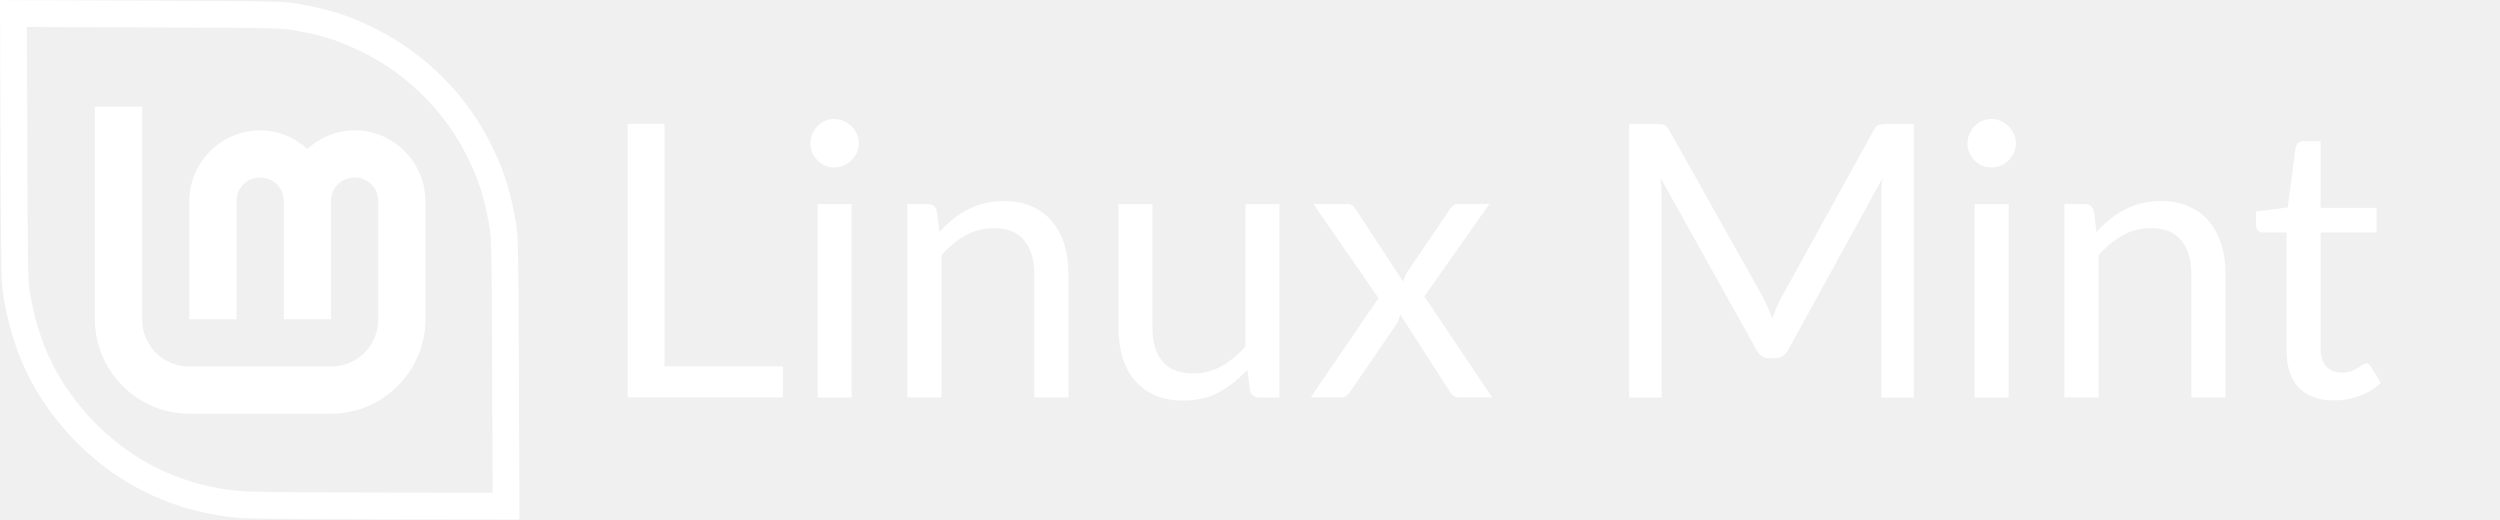
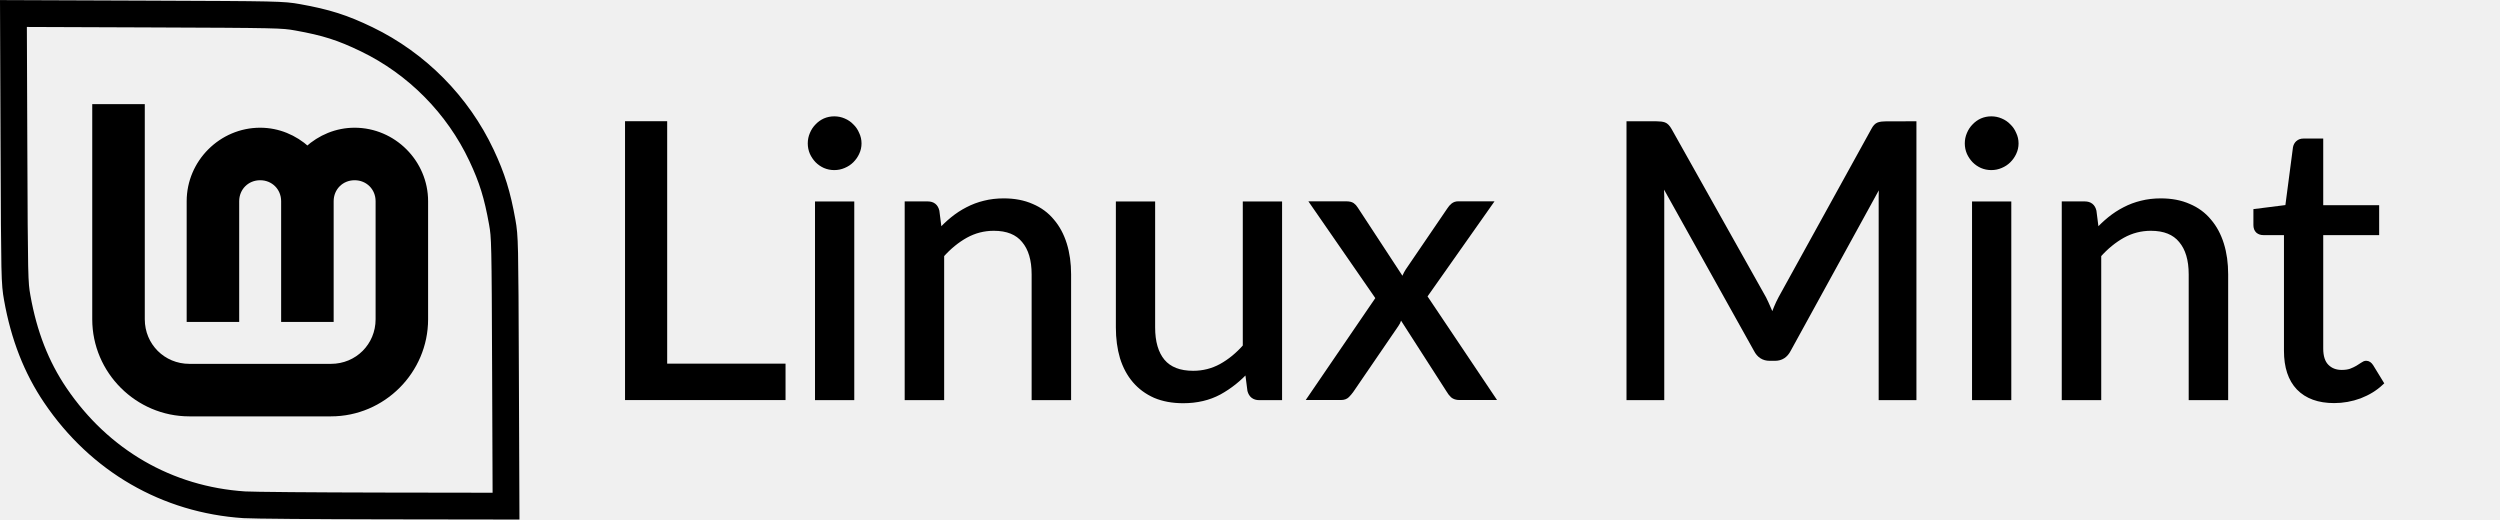
<svg xmlns="http://www.w3.org/2000/svg" width="462" height="96" version="1.1" viewBox="0 0 122.24 25.4">
-   <g transform="translate(0 -271.6)">
-     <g fill="#ffffff" stroke-width=".259" aria-label="Linux Mint">
+   <g transform="translate(0 -271.6)" fill="#000000" stroke="#000000">
+     <g fill="#000000" stroke="#000000" stroke-width=".259" aria-label="Linux Mint">
      <path d="m38.28 289.51v1.522h-7.589v-13.376h1.802v11.854z" />
      <path d="m41.641 281.58v9.456h-1.661v-9.456zm0.355-2.968q0 0.243-0.103 0.457-0.093 0.205-0.261 0.373-0.159 0.159-0.383 0.252-0.215 0.093-0.457 0.093t-0.457-0.093q-0.205-0.093-0.364-0.252-0.159-0.168-0.252-0.373-0.093-0.215-0.093-0.457t0.093-0.457q0.093-0.224 0.252-0.383 0.159-0.168 0.364-0.261 0.215-0.093 0.457-0.093t0.457 0.093q0.224 0.093 0.383 0.261 0.168 0.159 0.261 0.383 0.103 0.215 0.103 0.457z" />
      <path d="m45.934 282.95q0.308-0.345 0.653-0.625 0.345-0.28 0.728-0.476 0.392-0.205 0.821-0.308 0.439-0.112 0.943-0.112 0.775 0 1.363 0.261 0.597 0.252 0.989 0.728 0.401 0.467 0.607 1.129 0.205 0.663 0.205 1.466v6.021h-1.671v-6.021q0-1.073-0.495-1.661-0.485-0.597-1.484-0.597-0.737 0-1.381 0.355-0.635 0.355-1.176 0.961v6.963h-1.671v-9.456h0.999q0.355 0 0.439 0.345z" />
-       <path d="m62.559 281.58v9.456h-0.989q-0.355 0-0.448-0.345l-0.131-1.017q-0.616 0.681-1.381 1.101-0.765 0.411-1.755 0.411-0.775 0-1.372-0.252-0.588-0.261-0.989-0.728-0.401-0.467-0.607-1.129-0.196-0.663-0.196-1.466v-6.03h1.661v6.03q0 1.073 0.485 1.661 0.495 0.588 1.503 0.588 0.737 0 1.372-0.345 0.644-0.355 1.185-0.971v-6.963z" />
-       <path d="m72.957 291.03h-1.596q-0.205 0-0.327-0.103-0.112-0.112-0.187-0.243l-2.38-3.706q-0.037 0.131-0.084 0.261-0.037 0.121-0.112 0.224l-2.203 3.22q-0.093 0.131-0.205 0.243-0.103 0.103-0.289 0.103h-1.484l3.314-4.854-3.183-4.602h1.596q0.205 0 0.299 0.065 0.093 0.065 0.168 0.187l2.324 3.547q0.075-0.271 0.233-0.523l2.035-2.987q0.084-0.131 0.177-0.205 0.103-0.084 0.243-0.084h1.531l-3.183 4.518z" />
+       <path d="m62.559 281.58v9.456h-0.989q-0.355 0-0.448-0.345l-0.131-1.017q-0.616 0.681-1.381 1.101-0.765 0.411-1.755 0.411-0.775 0-1.372-0.252-0.588-0.261-0.989-0.728t-0.607-1.129q-0.196-0.663-0.196-1.466v-6.03h1.661v6.03q0 1.073 0.485 1.661 0.495 0.588 1.503 0.588 0.737 0 1.372-0.345 0.644-0.355 1.185-0.971v-6.963z" />
+       <path d="m72.957 291.03h-1.596q-0.205 0-0.327-0.103-0.112-0.112-0.187-0.243l-2.38-3.706q-0.037 0.131-0.084 0.261-0.037 0.121-0.112 0.224l-2.203 3.22q-0.093 0.131-0.205 0.243-0.103 0.103-0.289 0.103h-1.484l3.314-4.854-3.183-4.602h1.596q0.205 0 0.299 0.065t0.168 0.187l2.324 3.547q0.075-0.271 0.233-0.523l2.035-2.987q0.084-0.131 0.177-0.205 0.103-0.084 0.243-0.084h1.531l-3.183 4.518z" />
      <path d="m93.576 277.66v13.376h-1.587v-9.829q0-0.196 0.009-0.42 0.019-0.224 0.037-0.457l-4.592 8.363q-0.215 0.42-0.653 0.42h-0.261q-0.439 0-0.653-0.42l-4.686-8.401q0.056 0.495 0.056 0.915v9.829h-1.587v-13.376h1.335q0.243 0 0.373 0.047t0.252 0.261l4.62 8.233q0.112 0.224 0.215 0.467 0.112 0.243 0.205 0.495 0.093-0.252 0.196-0.495 0.103-0.252 0.224-0.476l4.536-8.223q0.112-0.215 0.243-0.261 0.14-0.047 0.383-0.047z" />
-       <path d="m98.215 281.58v9.456h-1.661v-9.456zm0.355-2.968q0 0.243-0.103 0.457-0.093 0.205-0.261 0.373-0.159 0.159-0.383 0.252-0.215 0.093-0.457 0.093-0.243 0-0.457-0.093-0.205-0.093-0.364-0.252-0.159-0.168-0.252-0.373-0.093-0.215-0.093-0.457t0.093-0.457q0.093-0.224 0.252-0.383 0.159-0.168 0.364-0.261 0.215-0.093 0.457-0.093 0.243 0 0.457 0.093 0.224 0.093 0.383 0.261 0.168 0.159 0.261 0.383 0.103 0.215 0.103 0.457z" />
+       <path d="m98.215 281.58v9.456h-1.661v-9.456zm0.355-2.968q0 0.243-0.103 0.457-0.093 0.205-0.261 0.373-0.159 0.159-0.383 0.252-0.215 0.093-0.457 0.093t-0.457-0.093q-0.205-0.093-0.364-0.252-0.159-0.168-0.252-0.373-0.093-0.215-0.093-0.457t0.093-0.457q0.093-0.224 0.252-0.383 0.159-0.168 0.364-0.261 0.215-0.093 0.457-0.093t0.457 0.093q0.224 0.093 0.383 0.261 0.168 0.159 0.261 0.383 0.103 0.215 0.103 0.457z" />
      <path d="m102.51 282.95q0.308-0.345 0.653-0.625 0.345-0.28 0.728-0.476 0.392-0.205 0.821-0.308 0.439-0.112 0.943-0.112 0.775 0 1.363 0.261 0.597 0.252 0.989 0.728 0.401 0.467 0.607 1.129t0.205 1.466v6.021h-1.671v-6.021q0-1.073-0.495-1.661-0.485-0.597-1.484-0.597-0.737 0-1.381 0.355-0.635 0.355-1.176 0.961v6.963h-1.671v-9.456h0.999q0.355 0 0.439 0.345z" />
      <path d="m114.13 291.18q-1.12 0-1.727-0.625-0.597-0.625-0.597-1.802v-5.787h-1.139q-0.149 0-0.252-0.084-0.103-0.093-0.103-0.28v-0.663l1.55-0.196 0.383-2.922q0.028-0.14 0.121-0.224 0.103-0.093 0.261-0.093h0.84v3.258h2.735v1.204h-2.735v5.675q0 0.597 0.289 0.887t0.747 0.289q0.261 0 0.448-0.065 0.196-0.075 0.336-0.159 0.14-0.084 0.233-0.149 0.103-0.075 0.177-0.075 0.131 0 0.233 0.159l0.485 0.793q-0.429 0.401-1.036 0.635-0.607 0.224-1.251 0.224z" />
      <path d="m4.64 276.82v10.391c0 2.537 2.081 4.618 4.618 4.618h6.927c2.537 0 4.618-2.081 4.618-4.618v-5.773c0-1.899-1.564-3.464-3.464-3.464-0.887 0-1.693 0.351-2.309 0.908-0.616-0.557-1.422-0.908-2.309-0.908-1.899 0-3.464 1.564-3.464 3.464v5.773h2.309v-5.773c0-0.651 0.503-1.155 1.155-1.155s1.155 0.503 1.155 1.155v5.773h2.309v-5.773c0-0.651 0.503-1.155 1.155-1.155s1.155 0.503 1.155 1.155v5.773c0 1.289-1.02 2.309-2.309 2.309h-6.927c-1.289 0-2.309-1.02-2.309-2.309v-10.391z" color="#000000" color-rendering="auto" dominant-baseline="auto" image-rendering="auto" shape-rendering="auto" solid-color="#000000" style="font-feature-settings:normal;font-variant-alternates:normal;font-variant-caps:normal;font-variant-ligatures:normal;font-variant-numeric:normal;font-variant-position:normal;isolation:auto;mix-blend-mode:normal;shape-padding:0;text-decoration-color:#000000;text-decoration-line:none;text-decoration-style:solid;text-indent:0;text-orientation:mixed;text-transform:none;white-space:normal" />
-       <g transform="matrix(.25069 0 0 .25081 .66669 272.27)" stroke="#ffffff" stroke-width="4.22" style="paint-order:markers fill stroke">
-         <path d="m-0.541-0.539 0.104 26.711c0.049 12.72 0.08 19.291 0.162 23.059 0.082 3.768 0.221 4.769 0.482 6.232 1.328 7.443 3.77 13.694 7.523 19.232 8.703 12.84 22.018 20.546 37.236 21.541 0.863 0.056 4.245 0.104 9.133 0.145 4.887 0.041 11.232 0.072 17.855 0.082l24.586 0.037-0.105-26.689c-0.049-12.711-0.078-19.278-0.16-23.043-0.082-3.765-0.221-4.767-0.482-6.231-0.954-5.349-1.999-8.71-4.076-13.125-4.68-9.944-12.736-18.088-22.625-22.867-4.753-2.297-8.016-3.335-13.629-4.338-1.465-0.262-2.46-0.402-6.225-0.484s-10.336-0.112-23.068-0.16zm1.004 1.004 25.703 0.098c12.732 0.048 19.307 0.079 23.051 0.16 3.744 0.082 4.62 0.21 6.07 0.469 5.562 0.994 8.672 1.983 13.371 4.254 9.68 4.678 17.573 12.658 22.154 22.393 2.049 4.355 3.049 7.578 3.994 12.875 0.258 1.449 0.387 2.331 0.469 6.076 0.082 3.745 0.113 10.315 0.162 23.025l0.1 25.686-23.58-0.037c-6.621-0.01-12.963-0.041-17.848-0.082-4.884-0.041-8.358-0.096-9.076-0.143-14.922-0.976-27.933-8.501-36.475-21.104-3.671-5.416-6.058-11.518-7.365-18.848-0.258-1.449-0.387-2.331-0.469-6.078-0.082-3.747-0.113-10.321-0.162-23.041z" color="#000000" fill="#ffffff" stroke="#ffffff" stroke-width="4.22" style="paint-order:markers fill stroke" />
+       <g transform="matrix(.25069 0 0 .25081 .66669 272.27)" stroke-width="4.22" style="paint-order:markers fill stroke">
+         <path d="m-0.541-0.539 0.104 26.711c0.049 12.72 0.08 19.291 0.162 23.059 0.082 3.768 0.221 4.769 0.482 6.232 1.328 7.443 3.77 13.694 7.523 19.232 8.703 12.84 22.018 20.546 37.236 21.541 0.863 0.056 4.245 0.104 9.133 0.145s11.232 0.072 17.855 0.082l24.586 0.037-0.105-26.689c-0.049-12.711-0.078-19.278-0.16-23.043-0.082-3.765-0.221-4.767-0.482-6.231-0.954-5.349-1.999-8.71-4.076-13.125-4.68-9.944-12.736-18.088-22.625-22.867-4.753-2.297-8.016-3.335-13.629-4.338-1.465-0.262-2.46-0.402-6.225-0.484s-10.336-0.112-23.068-0.16zm1.004 1.004 25.703 0.098c12.732 0.048 19.307 0.079 23.051 0.16 3.744 0.082 4.62 0.21 6.07 0.469 5.562 0.994 8.672 1.983 13.371 4.254 9.68 4.678 17.573 12.658 22.154 22.393 2.049 4.355 3.049 7.578 3.994 12.875 0.258 1.449 0.387 2.331 0.469 6.076s0.113 10.315 0.162 23.025l0.1 25.686-23.58-0.037c-6.621-0.01-12.963-0.041-17.848-0.082-4.884-0.041-8.358-0.096-9.076-0.143-14.922-0.976-27.933-8.501-36.475-21.104-3.671-5.416-6.058-11.518-7.365-18.848-0.258-1.449-0.387-2.331-0.469-6.078-0.082-3.747-0.113-10.321-0.162-23.041z" color="#000000" fill="#000000" stroke="#000000" stroke-width="4.22" style="paint-order:markers fill stroke" />
      </g>
    </g>
  </g>
</svg>
